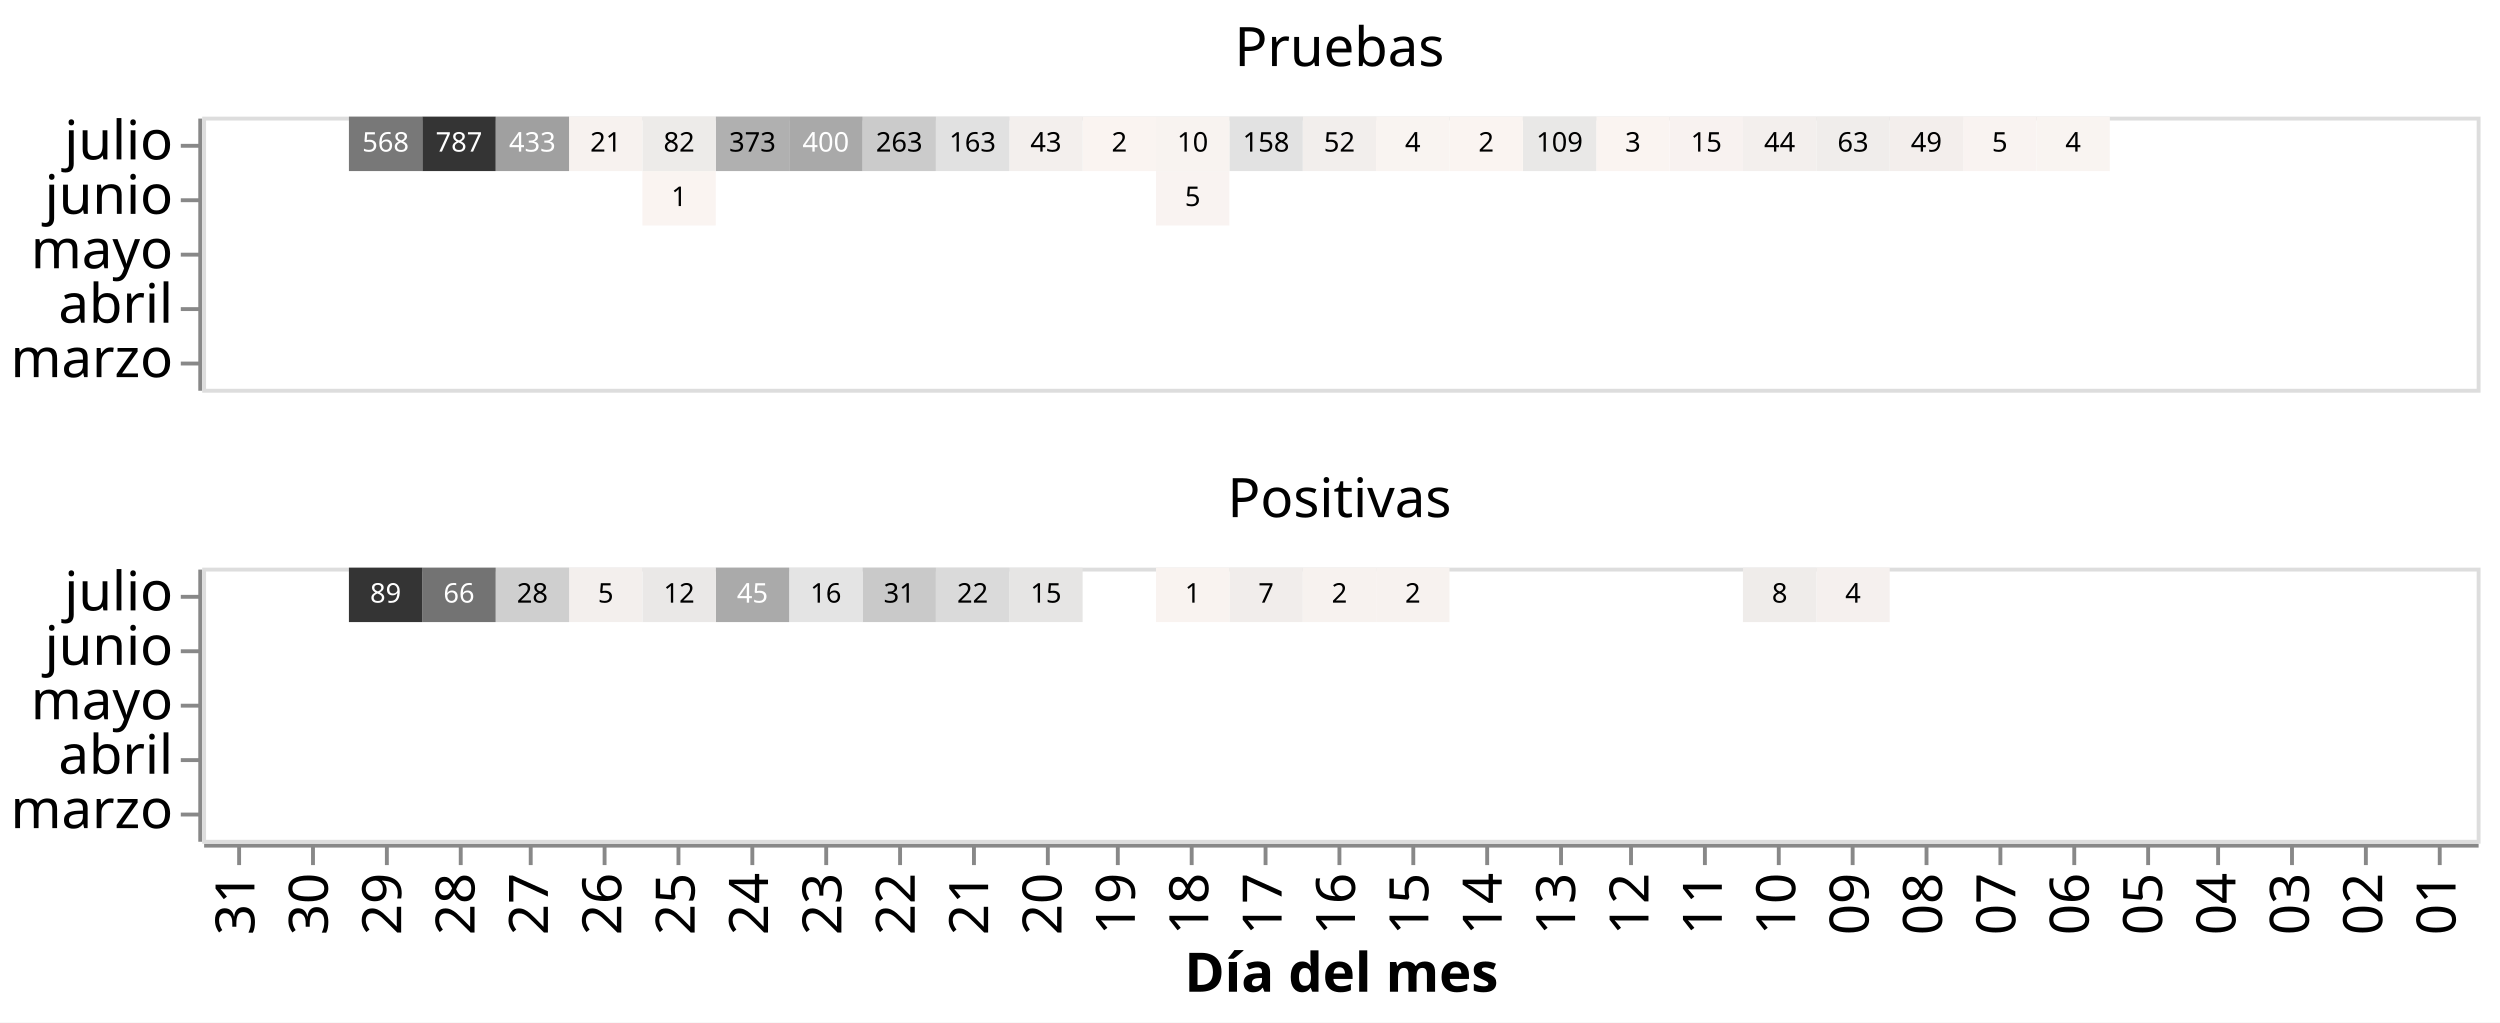
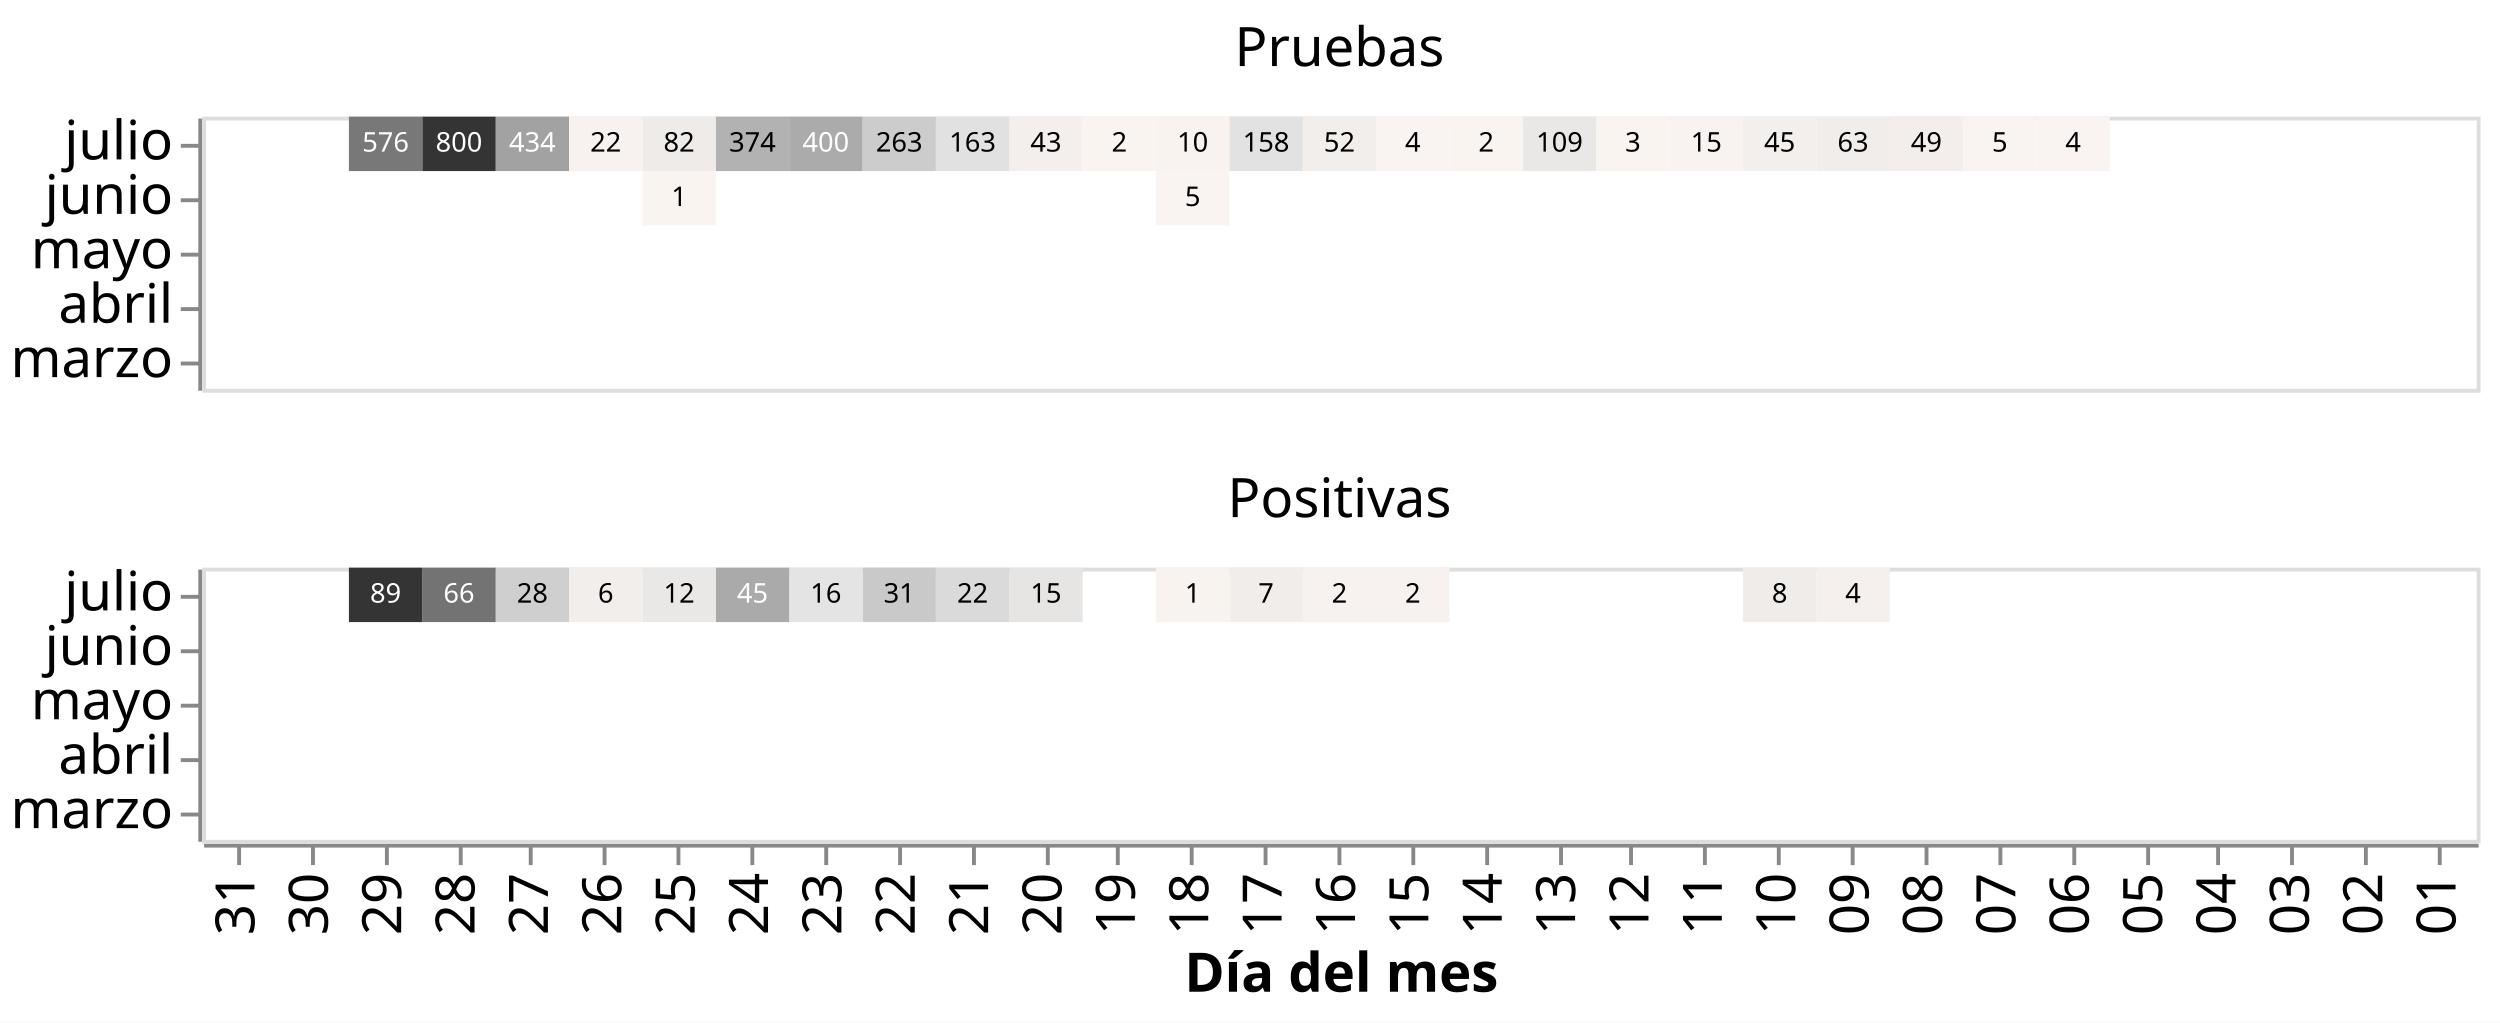
<svg xmlns="http://www.w3.org/2000/svg" class="marks" width="643" height="263" viewBox="0 0 643 263" version="1.1">
  <rect width="643" height="263" style="fill: white;" />
  <g transform="translate(52,30)">
    <g class="mark-group role-frame root">
      <g transform="translate(0,0)">
        <path class="background" d="M0,0h0v0h0Z" style="fill: none;" />
        <g>
          <g class="mark-group role-row-header row_header">
            <g transform="translate(-1,0)">
              <path class="background" d="M0,0h0v70h0Z" style="fill: none;" />
              <g>
                <g class="mark-group role-axis">
                  <g transform="translate(0.5,0.5)">
                    <path class="background" d="M0,0h0v0h0Z" style="pointer-events: none; fill: none;" />
                    <g>
                      <g class="mark-rule role-axis-tick" style="pointer-events: none;">
                        <line transform="translate(0,7)" x2="-5" y2="0" style="fill: none; stroke: #888; stroke-width: 1; opacity: 1;" />
                        <line transform="translate(0,21)" x2="-5" y2="0" style="fill: none; stroke: #888; stroke-width: 1; opacity: 1;" />
                        <line transform="translate(0,35)" x2="-5" y2="0" style="fill: none; stroke: #888; stroke-width: 1; opacity: 1;" />
                        <line transform="translate(0,49)" x2="-5" y2="0" style="fill: none; stroke: #888; stroke-width: 1; opacity: 1;" />
                        <line transform="translate(0,63)" x2="-5" y2="0" style="fill: none; stroke: #888; stroke-width: 1; opacity: 1;" />
                      </g>
                      <g class="mark-text role-axis-label" style="pointer-events: none;">
                        <text text-anchor="end" transform="translate(-7,10.5)" style="font-family: sans-serif; font-size: 14px; fill: #000; opacity: 1;">julio</text>
                        <text text-anchor="end" transform="translate(-7,24.5)" style="font-family: sans-serif; font-size: 14px; fill: #000; opacity: 1;">junio</text>
                        <text text-anchor="end" transform="translate(-7,38.5)" style="font-family: sans-serif; font-size: 14px; fill: #000; opacity: 1;">mayo</text>
                        <text text-anchor="end" transform="translate(-7,52.5)" style="font-family: sans-serif; font-size: 14px; fill: #000; opacity: 1;">abril</text>
                        <text text-anchor="end" transform="translate(-7,66.5)" style="font-family: sans-serif; font-size: 14px; fill: #000; opacity: 1;">marzo</text>
                      </g>
                      <g class="mark-rule role-axis-domain" style="pointer-events: none;">
                        <line transform="translate(0,0)" x2="0" y2="70" style="fill: none; stroke: #888; stroke-width: 1; opacity: 1;" />
                      </g>
                    </g>
                    <path class="foreground" d="" style="pointer-events: none; display: none; fill: none;" />
                  </g>
                </g>
              </g>
              <path class="foreground" d="" style="display: none; fill: none;" />
            </g>
            <g transform="translate(-1,116)">
              <path class="background" d="M0,0h0v70h0Z" style="fill: none;" />
              <g>
                <g class="mark-group role-axis">
                  <g transform="translate(0.5,0.5)">
                    <path class="background" d="M0,0h0v0h0Z" style="pointer-events: none; fill: none;" />
                    <g>
                      <g class="mark-rule role-axis-tick" style="pointer-events: none;">
                        <line transform="translate(0,7)" x2="-5" y2="0" style="fill: none; stroke: #888; stroke-width: 1; opacity: 1;" />
                        <line transform="translate(0,21)" x2="-5" y2="0" style="fill: none; stroke: #888; stroke-width: 1; opacity: 1;" />
                        <line transform="translate(0,35)" x2="-5" y2="0" style="fill: none; stroke: #888; stroke-width: 1; opacity: 1;" />
                        <line transform="translate(0,49)" x2="-5" y2="0" style="fill: none; stroke: #888; stroke-width: 1; opacity: 1;" />
                        <line transform="translate(0,63)" x2="-5" y2="0" style="fill: none; stroke: #888; stroke-width: 1; opacity: 1;" />
                      </g>
                      <g class="mark-text role-axis-label" style="pointer-events: none;">
                        <text text-anchor="end" transform="translate(-7,10.5)" style="font-family: sans-serif; font-size: 14px; fill: #000; opacity: 1;">julio</text>
                        <text text-anchor="end" transform="translate(-7,24.5)" style="font-family: sans-serif; font-size: 14px; fill: #000; opacity: 1;">junio</text>
                        <text text-anchor="end" transform="translate(-7,38.5)" style="font-family: sans-serif; font-size: 14px; fill: #000; opacity: 1;">mayo</text>
                        <text text-anchor="end" transform="translate(-7,52.5)" style="font-family: sans-serif; font-size: 14px; fill: #000; opacity: 1;">abril</text>
                        <text text-anchor="end" transform="translate(-7,66.5)" style="font-family: sans-serif; font-size: 14px; fill: #000; opacity: 1;">marzo</text>
                      </g>
                      <g class="mark-rule role-axis-domain" style="pointer-events: none;">
                        <line transform="translate(0,0)" x2="0" y2="70" style="fill: none; stroke: #888; stroke-width: 1; opacity: 1;" />
                      </g>
                    </g>
                    <path class="foreground" d="" style="pointer-events: none; display: none; fill: none;" />
                  </g>
                </g>
              </g>
              <path class="foreground" d="" style="display: none; fill: none;" />
            </g>
          </g>
          <g class="mark-group role-column-footer column_footer">
            <g transform="translate(0,187)">
              <path class="background" d="M0,0h585v0h-585Z" style="fill: none;" />
              <g>
                <g class="mark-group role-axis">
                  <g transform="translate(0.5,0.5)">
                    <path class="background" d="M0,0h0v0h0Z" style="pointer-events: none; fill: none;" />
                    <g>
                      <g class="mark-rule role-axis-tick" style="pointer-events: none;">
                        <line transform="translate(9,0)" x2="0" y2="5" style="fill: none; stroke: #888; stroke-width: 1; opacity: 1;" />
                        <line transform="translate(28,0)" x2="0" y2="5" style="fill: none; stroke: #888; stroke-width: 1; opacity: 1;" />
                        <line transform="translate(47,0)" x2="0" y2="5" style="fill: none; stroke: #888; stroke-width: 1; opacity: 1;" />
                        <line transform="translate(66,0)" x2="0" y2="5" style="fill: none; stroke: #888; stroke-width: 1; opacity: 1;" />
                        <line transform="translate(84,0)" x2="0" y2="5" style="fill: none; stroke: #888; stroke-width: 1; opacity: 1;" />
                        <line transform="translate(103,0)" x2="0" y2="5" style="fill: none; stroke: #888; stroke-width: 1; opacity: 1;" />
                        <line transform="translate(122,0)" x2="0" y2="5" style="fill: none; stroke: #888; stroke-width: 1; opacity: 1;" />
                        <line transform="translate(141,0)" x2="0" y2="5" style="fill: none; stroke: #888; stroke-width: 1; opacity: 1;" />
                        <line transform="translate(160,0)" x2="0" y2="5" style="fill: none; stroke: #888; stroke-width: 1; opacity: 1;" />
                        <line transform="translate(179,0)" x2="0" y2="5" style="fill: none; stroke: #888; stroke-width: 1; opacity: 1;" />
                        <line transform="translate(198,0)" x2="0" y2="5" style="fill: none; stroke: #888; stroke-width: 1; opacity: 1;" />
                        <line transform="translate(217,0)" x2="0" y2="5" style="fill: none; stroke: #888; stroke-width: 1; opacity: 1;" />
                        <line transform="translate(235,0)" x2="0" y2="5" style="fill: none; stroke: #888; stroke-width: 1; opacity: 1;" />
                        <line transform="translate(254,0)" x2="0" y2="5" style="fill: none; stroke: #888; stroke-width: 1; opacity: 1;" />
                        <line transform="translate(273,0)" x2="0" y2="5" style="fill: none; stroke: #888; stroke-width: 1; opacity: 1;" />
                        <line transform="translate(292,0)" x2="0" y2="5" style="fill: none; stroke: #888; stroke-width: 1; opacity: 1;" />
                        <line transform="translate(311,0)" x2="0" y2="5" style="fill: none; stroke: #888; stroke-width: 1; opacity: 1;" />
                        <line transform="translate(330,0)" x2="0" y2="5" style="fill: none; stroke: #888; stroke-width: 1; opacity: 1;" />
                        <line transform="translate(349,0)" x2="0" y2="5" style="fill: none; stroke: #888; stroke-width: 1; opacity: 1;" />
                        <line transform="translate(367,0)" x2="0" y2="5" style="fill: none; stroke: #888; stroke-width: 1; opacity: 1;" />
                        <line transform="translate(386,0)" x2="0" y2="5" style="fill: none; stroke: #888; stroke-width: 1; opacity: 1;" />
                        <line transform="translate(405,0)" x2="0" y2="5" style="fill: none; stroke: #888; stroke-width: 1; opacity: 1;" />
                        <line transform="translate(424,0)" x2="0" y2="5" style="fill: none; stroke: #888; stroke-width: 1; opacity: 1;" />
                        <line transform="translate(443,0)" x2="0" y2="5" style="fill: none; stroke: #888; stroke-width: 1; opacity: 1;" />
                        <line transform="translate(462,0)" x2="0" y2="5" style="fill: none; stroke: #888; stroke-width: 1; opacity: 1;" />
                        <line transform="translate(481,0)" x2="0" y2="5" style="fill: none; stroke: #888; stroke-width: 1; opacity: 1;" />
                        <line transform="translate(500,0)" x2="0" y2="5" style="fill: none; stroke: #888; stroke-width: 1; opacity: 1;" />
                        <line transform="translate(518,0)" x2="0" y2="5" style="fill: none; stroke: #888; stroke-width: 1; opacity: 1;" />
                        <line transform="translate(537,0)" x2="0" y2="5" style="fill: none; stroke: #888; stroke-width: 1; opacity: 1;" />
                        <line transform="translate(556,0)" x2="0" y2="5" style="fill: none; stroke: #888; stroke-width: 1; opacity: 1;" />
                        <line transform="translate(575,0)" x2="0" y2="5" style="fill: none; stroke: #888; stroke-width: 1; opacity: 1;" />
                      </g>
                      <g class="mark-text role-axis-label" style="pointer-events: none;">
                        <text text-anchor="end" transform="translate(8.935484,7) rotate(270) translate(0,4)" style="font-family: sans-serif; font-size: 14px; fill: #000; opacity: 1;">31</text>
                        <text text-anchor="end" transform="translate(27.80645,7) rotate(270) translate(0,4)" style="font-family: sans-serif; font-size: 14px; fill: #000; opacity: 1;">30</text>
                        <text text-anchor="end" transform="translate(46.67742,7) rotate(270) translate(0,4)" style="font-family: sans-serif; font-size: 14px; fill: #000; opacity: 1;">29</text>
                        <text text-anchor="end" transform="translate(65.54839,7) rotate(270) translate(0,4)" style="font-family: sans-serif; font-size: 14px; fill: #000; opacity: 1;">28</text>
                        <text text-anchor="end" transform="translate(84.41935,7) rotate(270) translate(0,4)" style="font-family: sans-serif; font-size: 14px; fill: #000; opacity: 1;">27</text>
                        <text text-anchor="end" transform="translate(103.2903,7) rotate(270) translate(0,4)" style="font-family: sans-serif; font-size: 14px; fill: #000; opacity: 1;">26</text>
                        <text text-anchor="end" transform="translate(122.1613,7) rotate(270) translate(0,4)" style="font-family: sans-serif; font-size: 14px; fill: #000; opacity: 1;">25</text>
                        <text text-anchor="end" transform="translate(141.0323,7) rotate(270) translate(0,4)" style="font-family: sans-serif; font-size: 14px; fill: #000; opacity: 1;">24</text>
                        <text text-anchor="end" transform="translate(159.9032,7) rotate(270) translate(0,4)" style="font-family: sans-serif; font-size: 14px; fill: #000; opacity: 1;">23</text>
                        <text text-anchor="end" transform="translate(178.7742,7) rotate(270) translate(0,4)" style="font-family: sans-serif; font-size: 14px; fill: #000; opacity: 1;">22</text>
                        <text text-anchor="end" transform="translate(197.6452,7) rotate(270) translate(0,4)" style="font-family: sans-serif; font-size: 14px; fill: #000; opacity: 1;">21</text>
                        <text text-anchor="end" transform="translate(216.5161,7) rotate(270) translate(0,4)" style="font-family: sans-serif; font-size: 14px; fill: #000; opacity: 1;">20</text>
                        <text text-anchor="end" transform="translate(235.3871,7) rotate(270) translate(0,4)" style="font-family: sans-serif; font-size: 14px; fill: #000; opacity: 1;">19</text>
                        <text text-anchor="end" transform="translate(254.2581,7) rotate(270) translate(0,4)" style="font-family: sans-serif; font-size: 14px; fill: #000; opacity: 1;">18</text>
                        <text text-anchor="end" transform="translate(273.129,7) rotate(270) translate(0,4)" style="font-family: sans-serif; font-size: 14px; fill: #000; opacity: 1;">17</text>
                        <text text-anchor="end" transform="translate(292,7) rotate(270) translate(0,4)" style="font-family: sans-serif; font-size: 14px; fill: #000; opacity: 1;">16</text>
                        <text text-anchor="end" transform="translate(310.871,7) rotate(270) translate(0,4)" style="font-family: sans-serif; font-size: 14px; fill: #000; opacity: 1;">15</text>
                        <text text-anchor="end" transform="translate(329.7419,7) rotate(270) translate(0,4)" style="font-family: sans-serif; font-size: 14px; fill: #000; opacity: 1;">14</text>
                        <text text-anchor="end" transform="translate(348.6129,7) rotate(270) translate(0,4)" style="font-family: sans-serif; font-size: 14px; fill: #000; opacity: 1;">13</text>
                        <text text-anchor="end" transform="translate(367.4839,7) rotate(270) translate(0,4)" style="font-family: sans-serif; font-size: 14px; fill: #000; opacity: 1;">12</text>
                        <text text-anchor="end" transform="translate(386.3548,7) rotate(270) translate(0,4)" style="font-family: sans-serif; font-size: 14px; fill: #000; opacity: 1;">11</text>
                        <text text-anchor="end" transform="translate(405.2258,7) rotate(270) translate(0,4)" style="font-family: sans-serif; font-size: 14px; fill: #000; opacity: 1;">10</text>
                        <text text-anchor="end" transform="translate(424.0968,7) rotate(270) translate(0,4)" style="font-family: sans-serif; font-size: 14px; fill: #000; opacity: 1;">09</text>
                        <text text-anchor="end" transform="translate(442.9677,7) rotate(270) translate(0,4)" style="font-family: sans-serif; font-size: 14px; fill: #000; opacity: 1;">08</text>
                        <text text-anchor="end" transform="translate(461.8387,7) rotate(270) translate(0,4)" style="font-family: sans-serif; font-size: 14px; fill: #000; opacity: 1;">07</text>
                        <text text-anchor="end" transform="translate(480.7097,7) rotate(270) translate(0,4)" style="font-family: sans-serif; font-size: 14px; fill: #000; opacity: 1;">06</text>
                        <text text-anchor="end" transform="translate(499.5806,7) rotate(270) translate(0,4)" style="font-family: sans-serif; font-size: 14px; fill: #000; opacity: 1;">05</text>
                        <text text-anchor="end" transform="translate(518.4516,7) rotate(270) translate(0,4)" style="font-family: sans-serif; font-size: 14px; fill: #000; opacity: 1;">04</text>
                        <text text-anchor="end" transform="translate(537.3226,7) rotate(270) translate(0,4)" style="font-family: sans-serif; font-size: 14px; fill: #000; opacity: 1;">03</text>
                        <text text-anchor="end" transform="translate(556.1935,7) rotate(270) translate(0,4)" style="font-family: sans-serif; font-size: 14px; fill: #000; opacity: 1;">02</text>
                        <text text-anchor="end" transform="translate(575.0645,7) rotate(270) translate(0,4)" style="font-family: sans-serif; font-size: 14px; fill: #000; opacity: 1;">01</text>
                      </g>
                      <g class="mark-rule role-axis-domain" style="pointer-events: none;">
                        <line transform="translate(0,0)" x2="585" y2="0" style="fill: none; stroke: #888; stroke-width: 1; opacity: 1;" />
                      </g>
                      <g class="mark-text role-axis-title" style="pointer-events: none;">
                        <text text-anchor="middle" transform="translate(292.5,37.57227)" style="font-family: sans-serif; font-size: 14px; font-weight: bold; fill: #000; opacity: 1;">Día del mes</text>
                      </g>
                    </g>
                    <path class="foreground" d="" style="pointer-events: none; display: none; fill: none;" />
                  </g>
                </g>
              </g>
              <path class="foreground" d="" style="display: none; fill: none;" />
            </g>
          </g>
          <g class="mark-group role-scope cell">
            <g transform="translate(0,0)">
              <path class="background" d="M0.5,0.5h585v70h-585Z" style="fill: none; stroke: #ddd;" />
              <g>
                <g class="mark-rect role-mark child_layer_0_marks">
                  <path d="M245.323,14h18.871v14h-18.871Z" style="fill: rgb(249, 243, 241);" />
                  <path d="M113.226,14h18.871v14h-18.871Z" style="fill: rgb(250, 244, 241);" />
                  <path d="M471.774,0h18.871v14h-18.871Z" style="fill: rgb(249, 244, 241);" />
                  <path d="M452.903,0h18.871v14h-18.871Z" style="fill: rgb(249, 243, 241);" />
                  <path d="M434.032,0h18.871v14h-18.871Z" style="fill: rgb(243, 238, 236);" />
-                   <path d="M415.161,0h18.871v14h-18.871Z" style="fill: rgb(240, 237, 235);" />
+                   <path d="M415.161,0h18.871v14h-18.871Z" style="fill: rgb(241, 237, 235);" />
                  <path d="M396.29,0h18.871v14h-18.871Z" style="fill: rgb(243, 239, 237);" />
                  <path d="M377.419,0h18.871v14h-18.871Z" style="fill: rgb(248, 242, 240);" />
                  <path d="M358.548,0h18.871v14h-18.871Z" style="fill: rgb(250, 244, 241);" />
-                   <path d="M339.677,0h18.871v14h-18.871Z" style="fill: rgb(233, 232, 231);" />
+                   <path d="M339.677,0h18.871v14h-18.871Z" style="fill: rgb(234, 232, 231);" />
                  <path d="M320.806,0h18.871v14h-18.871Z" style="fill: rgb(250, 244, 241);" />
                  <path d="M301.935,0h18.871v14h-18.871Z" style="fill: rgb(249, 244, 241);" />
                  <path d="M283.065,0h18.871v14h-18.871Z" style="fill: rgb(242, 238, 236);" />
                  <path d="M264.194,0h18.871v14h-18.871Z" style="fill: rgb(226, 226, 226);" />
-                   <path d="M245.323,0h18.871v14h-18.871Z" style="fill: rgb(248, 243, 240);" />
+                   <path d="M245.323,0h18.871v14h-18.871Z" style="fill: rgb(249, 243, 240);" />
                  <path d="M226.452,0h18.871v14h-18.871Z" style="fill: rgb(250, 244, 241);" />
-                   <path d="M207.581,0h18.871v14h-18.871Z" style="fill: rgb(243, 239, 237);" />
+                   <path d="M207.581,0h18.871v14h-18.871Z" style="fill: rgb(244, 239, 237);" />
                  <path d="M188.71,0h18.871v14h-18.871Z" style="fill: rgb(225, 225, 225);" />
-                   <path d="M169.839,0h18.871v14h-18.871Z" style="fill: rgb(203, 203, 203);" />
-                   <path d="M150.968,0h18.871v14h-18.871Z" style="fill: rgb(169, 169, 169);" />
-                   <path d="M132.097,0h18.871v14h-18.871Z" style="fill: rgb(176, 176, 176);" />
-                   <path d="M113.226,0h18.871v14h-18.871Z" style="fill: rgb(237, 235, 233);" />
+                   <path d="M169.839,0h18.871v14h-18.871Z" style="fill: rgb(204, 204, 204);" />
+                   <path d="M150.968,0h18.871v14h-18.871Z" style="fill: rgb(171, 171, 171);" />
+                   <path d="M132.097,0h18.871v14h-18.871Z" style="fill: rgb(178, 178, 178);" />
+                   <path d="M113.226,0h18.871v14h-18.871Z" style="fill: rgb(238, 235, 233);" />
                  <path d="M94.355,0h18.871v14h-18.871Z" style="fill: rgb(247, 242, 239);" />
-                   <path d="M75.484,0h18.871v14h-18.871Z" style="fill: rgb(160, 160, 160);" />
+                   <path d="M75.484,0h18.871v14h-18.871Z" style="fill: rgb(162, 162, 162);" />
                  <path d="M56.613,0h18.871v14h-18.871Z" style="fill: rgb(52, 52, 52);" />
                  <path d="M37.742,0h18.871v14h-18.871Z" style="fill: rgb(120, 120, 120);" />
                </g>
                <g class="mark-text role-mark child_layer_1_marks">
                  <text text-anchor="middle" transform="translate(254.7581,23)" style="font-family: sans-serif; font-size: 7px; fill: black;">5</text>
                  <text text-anchor="middle" transform="translate(122.6613,23)" style="font-family: sans-serif; font-size: 7px; fill: black;">1</text>
                  <text text-anchor="middle" transform="translate(481.2097,9)" style="font-family: sans-serif; font-size: 7px; fill: black;">4</text>
                  <text text-anchor="middle" transform="translate(462.3387,9)" style="font-family: sans-serif; font-size: 7px; fill: black;">5</text>
                  <text text-anchor="middle" transform="translate(443.4677,9)" style="font-family: sans-serif; font-size: 7px; fill: black;">49</text>
                  <text text-anchor="middle" transform="translate(424.5968,9)" style="font-family: sans-serif; font-size: 7px; fill: black;">63</text>
-                   <text text-anchor="middle" transform="translate(405.7258,9)" style="font-family: sans-serif; font-size: 7px; fill: black;">44</text>
+                   <text text-anchor="middle" transform="translate(405.7258,9)" style="font-family: sans-serif; font-size: 7px; fill: black;">45</text>
                  <text text-anchor="middle" transform="translate(386.8548,9)" style="font-family: sans-serif; font-size: 7px; fill: black;">15</text>
                  <text text-anchor="middle" transform="translate(367.9839,9)" style="font-family: sans-serif; font-size: 7px; fill: black;">3</text>
                  <text text-anchor="middle" transform="translate(349.1129,9)" style="font-family: sans-serif; font-size: 7px; fill: black;">109</text>
                  <text text-anchor="middle" transform="translate(330.2419,9)" style="font-family: sans-serif; font-size: 7px; fill: black;">2</text>
                  <text text-anchor="middle" transform="translate(311.371,9)" style="font-family: sans-serif; font-size: 7px; fill: black;">4</text>
                  <text text-anchor="middle" transform="translate(292.5,9)" style="font-family: sans-serif; font-size: 7px; fill: black;">52</text>
                  <text text-anchor="middle" transform="translate(273.629,9)" style="font-family: sans-serif; font-size: 7px; fill: black;">158</text>
                  <text text-anchor="middle" transform="translate(254.7581,9)" style="font-family: sans-serif; font-size: 7px; fill: black;">10</text>
                  <text text-anchor="middle" transform="translate(235.8871,9)" style="font-family: sans-serif; font-size: 7px; fill: black;">2</text>
                  <text text-anchor="middle" transform="translate(217.0161,9)" style="font-family: sans-serif; font-size: 7px; fill: black;">43</text>
                  <text text-anchor="middle" transform="translate(198.1452,9)" style="font-family: sans-serif; font-size: 7px; fill: black;">163</text>
                  <text text-anchor="middle" transform="translate(179.2742,9)" style="font-family: sans-serif; font-size: 7px; fill: black;">263</text>
                  <text text-anchor="middle" transform="translate(160.4032,9)" style="font-family: sans-serif; font-size: 7px; fill: white;">400</text>
-                   <text text-anchor="middle" transform="translate(141.5323,9)" style="font-family: sans-serif; font-size: 7px; fill: black;">373</text>
+                   <text text-anchor="middle" transform="translate(141.5323,9)" style="font-family: sans-serif; font-size: 7px; fill: black;">374</text>
                  <text text-anchor="middle" transform="translate(122.6613,9)" style="font-family: sans-serif; font-size: 7px; fill: black;">82</text>
-                   <text text-anchor="middle" transform="translate(103.7903,9)" style="font-family: sans-serif; font-size: 7px; fill: black;">21</text>
-                   <text text-anchor="middle" transform="translate(84.91935,9)" style="font-family: sans-serif; font-size: 7px; fill: white;">433</text>
-                   <text text-anchor="middle" transform="translate(66.04839,9)" style="font-family: sans-serif; font-size: 7px; fill: white;">787</text>
-                   <text text-anchor="middle" transform="translate(47.17742,9)" style="font-family: sans-serif; font-size: 7px; fill: white;">568</text>
+                   <text text-anchor="middle" transform="translate(103.7903,9)" style="font-family: sans-serif; font-size: 7px; fill: black;">22</text>
+                   <text text-anchor="middle" transform="translate(84.91935,9)" style="font-family: sans-serif; font-size: 7px; fill: white;">434</text>
+                   <text text-anchor="middle" transform="translate(66.04839,9)" style="font-family: sans-serif; font-size: 7px; fill: white;">800</text>
+                   <text text-anchor="middle" transform="translate(47.17742,9)" style="font-family: sans-serif; font-size: 7px; fill: white;">576</text>
                </g>
                <g class="mark-group role-title">
                  <g transform="translate(292.5,-24)">
                    <path class="background" d="M0,0h0v0h0Z" style="pointer-events: none; fill: none;" />
                    <g>
                      <g class="mark-text role-title-text" style="pointer-events: none;">
                        <text text-anchor="middle" transform="translate(0,11)" style="font-family: sans-serif; font-size: 14px; fill: #000; opacity: 1;">Pruebas</text>
                      </g>
                    </g>
                    <path class="foreground" d="" style="pointer-events: none; display: none; fill: none;" />
                  </g>
                </g>
              </g>
              <path class="foreground" d="" style="display: none; fill: none;" />
            </g>
            <g transform="translate(0,116)">
              <path class="background" d="M0.5,0.5h585v70h-585Z" style="fill: none; stroke: #ddd;" />
              <g>
                <g class="mark-rect role-mark child_layer_0_marks">
                  <path d="M415.161,0h18.871v14h-18.871Z" style="fill: rgb(245, 240, 238);" />
                  <path d="M396.29,0h18.871v14h-18.871Z" style="fill: rgb(239, 236, 234);" />
                  <path d="M301.935,0h18.871v14h-18.871Z" style="fill: rgb(247, 242, 239);" />
                  <path d="M283.065,0h18.871v14h-18.871Z" style="fill: rgb(247, 242, 239);" />
                  <path d="M264.194,0h18.871v14h-18.871Z" style="fill: rgb(241, 237, 235);" />
                  <path d="M245.323,0h18.871v14h-18.871Z" style="fill: rgb(249, 243, 240);" />
                  <path d="M207.581,0h18.871v14h-18.871Z" style="fill: rgb(230, 229, 228);" />
                  <path d="M188.71,0h18.871v14h-18.871Z" style="fill: rgb(218, 218, 218);" />
                  <path d="M169.839,0h18.871v14h-18.871Z" style="fill: rgb(201, 201, 201);" />
                  <path d="M150.968,0h18.871v14h-18.871Z" style="fill: rgb(228, 228, 228);" />
                  <path d="M132.097,0h18.871v14h-18.871Z" style="fill: rgb(170, 170, 170);" />
                  <path d="M113.226,0h18.871v14h-18.871Z" style="fill: rgb(234, 232, 231);" />
-                   <path d="M94.355,0h18.871v14h-18.871Z" style="fill: rgb(243, 239, 237);" />
+                   <path d="M94.355,0h18.871v14h-18.871Z" style="fill: rgb(242, 238, 236);" />
                  <path d="M75.484,0h18.871v14h-18.871Z" style="fill: rgb(207, 207, 207);" />
                  <path d="M56.613,0h18.871v14h-18.871Z" style="fill: rgb(115, 115, 115);" />
                  <path d="M37.742,0h18.871v14h-18.871Z" style="fill: rgb(52, 52, 52);" />
                </g>
                <g class="mark-text role-mark child_layer_1_marks">
                  <text text-anchor="middle" transform="translate(424.5968,9)" style="font-family: sans-serif; font-size: 7px; fill: black;">4</text>
                  <text text-anchor="middle" transform="translate(405.7258,9)" style="font-family: sans-serif; font-size: 7px; fill: black;">8</text>
                  <text text-anchor="middle" transform="translate(311.371,9)" style="font-family: sans-serif; font-size: 7px; fill: black;">2</text>
                  <text text-anchor="middle" transform="translate(292.5,9)" style="font-family: sans-serif; font-size: 7px; fill: black;">2</text>
                  <text text-anchor="middle" transform="translate(273.629,9)" style="font-family: sans-serif; font-size: 7px; fill: black;">7</text>
                  <text text-anchor="middle" transform="translate(254.7581,9)" style="font-family: sans-serif; font-size: 7px; fill: black;">1</text>
                  <text text-anchor="middle" transform="translate(217.0161,9)" style="font-family: sans-serif; font-size: 7px; fill: black;">15</text>
                  <text text-anchor="middle" transform="translate(198.1452,9)" style="font-family: sans-serif; font-size: 7px; fill: black;">22</text>
                  <text text-anchor="middle" transform="translate(179.2742,9)" style="font-family: sans-serif; font-size: 7px; fill: black;">31</text>
                  <text text-anchor="middle" transform="translate(160.4032,9)" style="font-family: sans-serif; font-size: 7px; fill: black;">16</text>
                  <text text-anchor="middle" transform="translate(141.5323,9)" style="font-family: sans-serif; font-size: 7px; fill: white;">45</text>
                  <text text-anchor="middle" transform="translate(122.6613,9)" style="font-family: sans-serif; font-size: 7px; fill: black;">12</text>
-                   <text text-anchor="middle" transform="translate(103.7903,9)" style="font-family: sans-serif; font-size: 7px; fill: black;">5</text>
+                   <text text-anchor="middle" transform="translate(103.7903,9)" style="font-family: sans-serif; font-size: 7px; fill: black;">6</text>
                  <text text-anchor="middle" transform="translate(84.91935,9)" style="font-family: sans-serif; font-size: 7px; fill: black;">28</text>
                  <text text-anchor="middle" transform="translate(66.04839,9)" style="font-family: sans-serif; font-size: 7px; fill: white;">66</text>
                  <text text-anchor="middle" transform="translate(47.17742,9)" style="font-family: sans-serif; font-size: 7px; fill: white;">89</text>
                </g>
                <g class="mark-group role-title">
                  <g transform="translate(292.5,-24)">
                    <path class="background" d="M0,0h0v0h0Z" style="pointer-events: none; fill: none;" />
                    <g>
                      <g class="mark-text role-title-text" style="pointer-events: none;">
                        <text text-anchor="middle" transform="translate(0,11)" style="font-family: sans-serif; font-size: 14px; fill: #000; opacity: 1;">Positivas</text>
                      </g>
                    </g>
                    <path class="foreground" d="" style="pointer-events: none; display: none; fill: none;" />
                  </g>
                </g>
              </g>
              <path class="foreground" d="" style="display: none; fill: none;" />
            </g>
          </g>
        </g>
        <path class="foreground" d="" style="display: none; fill: none;" />
      </g>
    </g>
  </g>
</svg>
